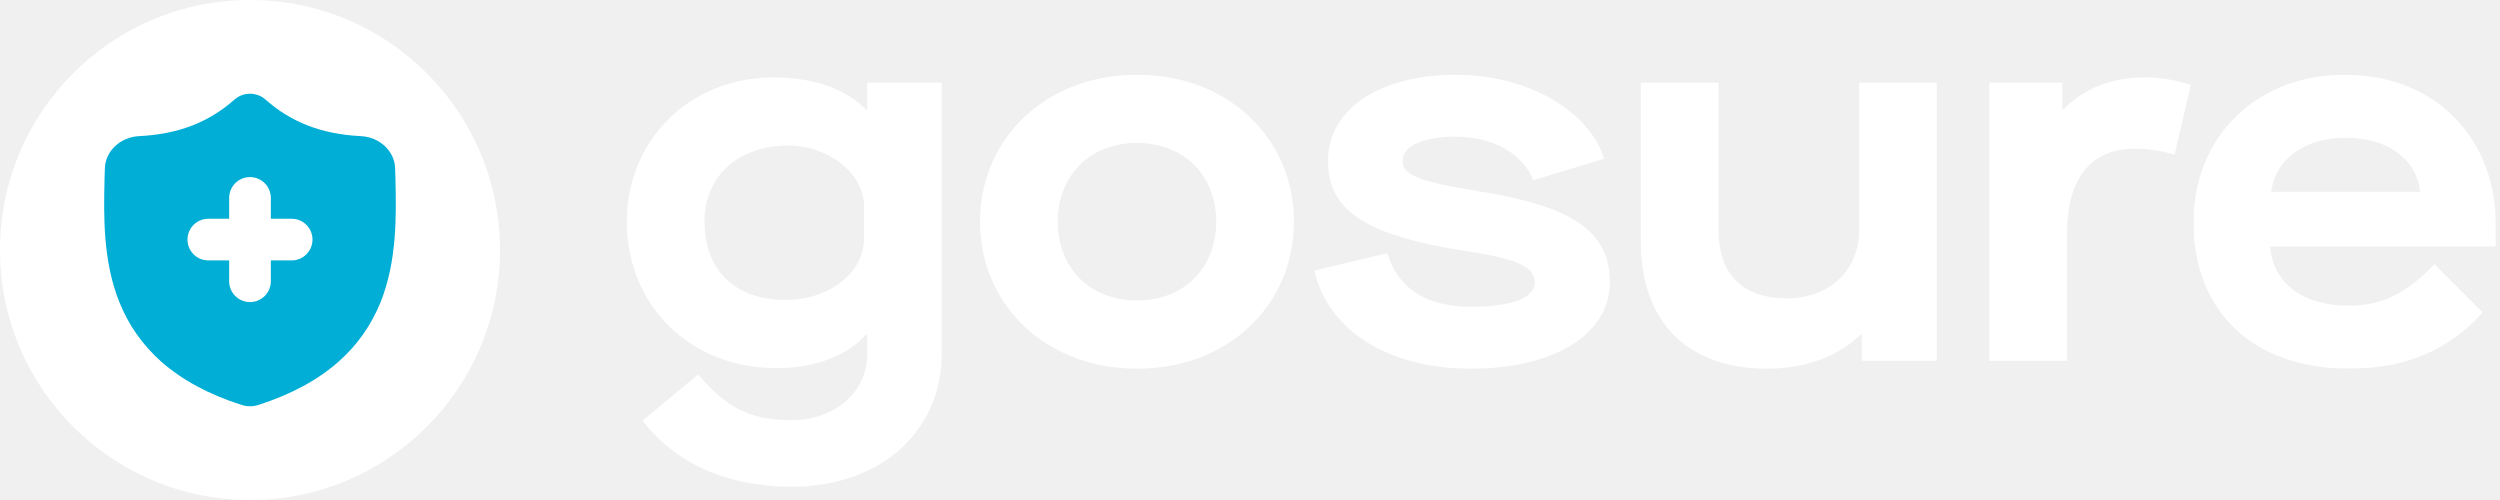
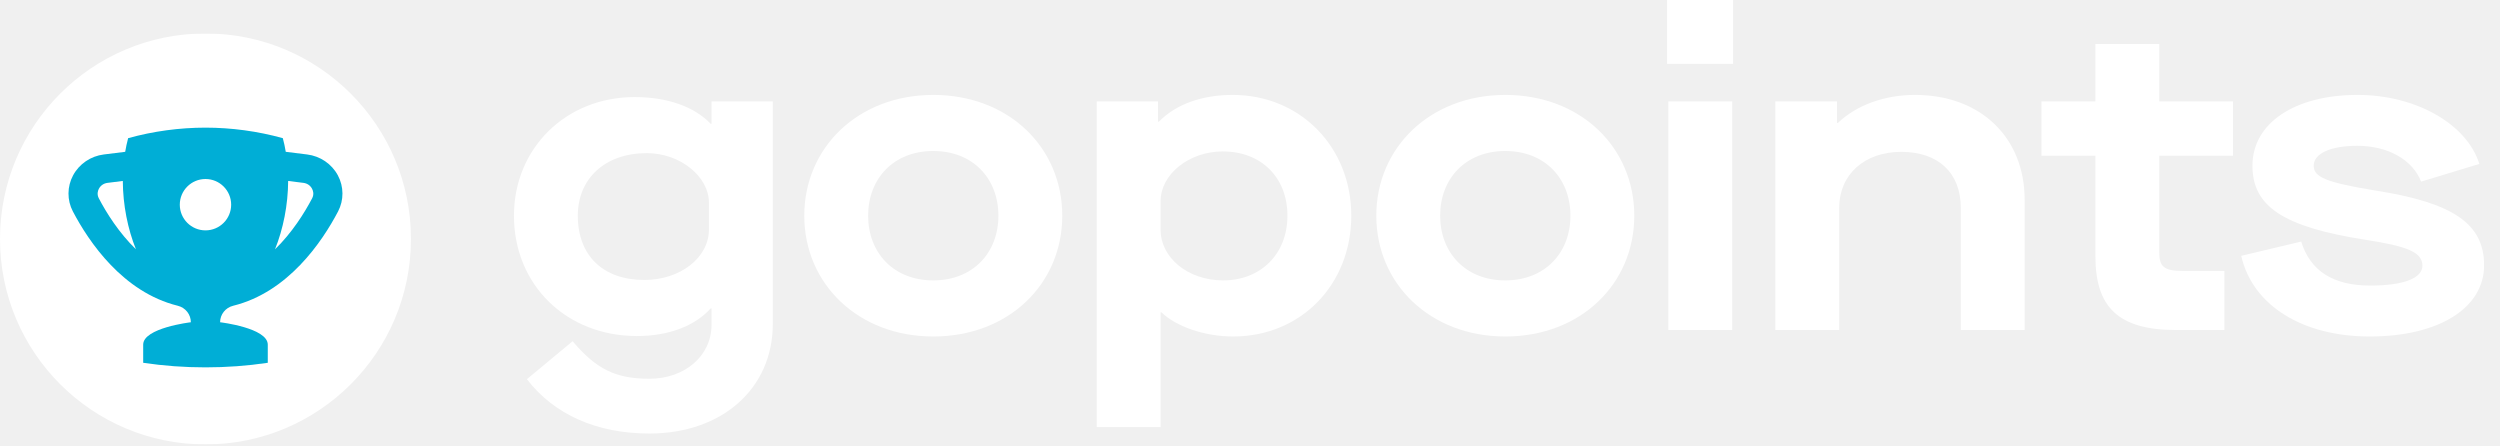
- <svg xmlns="http://www.w3.org/2000/svg" xmlns:xlink="http://www.w3.org/1999/xlink" width="120px" height="24px" viewBox="0 0 120 24" version="1.1">
+ <svg xmlns="http://www.w3.org/2000/svg" xmlns:xlink="http://www.w3.org/1999/xlink" width="146px" height="26px" viewBox="0 0 146 26" version="1.1">
  <defs>
-     <polygon id="path-1" points="0.288 0.589 14.799 0.589 14.799 14.696 0.288 14.696" />
+     <polygon id="path-1" points="0 0 24 0 24 24 0 24" />
+     <polygon id="path-3" points="0 25.954 145.072 25.954 145.072 0 0 0" />
  </defs>
  <g id="Page-1-Copy" stroke="none" stroke-width="1" fill="none" fill-rule="evenodd">
-     <g id="Group-38" transform="translate(-313, -339)">
-       <g id="Group-18" transform="translate(313, 339)">
-         <path d="M24,12 C24,18.627 18.627,24 12,24 C5.372,24 0,18.627 0,12 C0,5.373 5.372,0 12,0 C18.627,0 24,5.373 24,12" id="Fill-1" fill="#FFFFFF" />
-         <path d="M14,12.5 L13,12.5 L13,13.5 C13,14.053 12.552,14.5 12,14.5 C11.447,14.5 11,14.053 11,13.5 L11,12.5 L10,12.5 C9.447,12.5 9,12.053 9,11.5 C9,10.947 9.447,10.5 10,10.5 L11,10.5 L11,9.5 C11,8.947 11.447,8.5 12,8.5 C12.552,8.5 13,8.947 13,9.5 L13,10.5 L14,10.5 C14.552,10.5 15,10.947 15,11.5 C15,12.053 14.552,12.5 14,12.5 L14,12.5 Z M18.981,8.57 L18.981,8.56 C18.977,8.415 18.972,8.265 18.967,8.095 C18.952,7.265 18.231,6.58 17.327,6.535 C15.437,6.44 13.978,5.875 12.728,4.765 L12.717,4.755 C12.308,4.415 11.692,4.415 11.287,4.755 L11.272,4.765 C10.022,5.875 8.563,6.44 6.673,6.535 C5.768,6.58 5.048,7.265 5.033,8.095 C5.028,8.26 5.022,8.415 5.018,8.56 L5.018,8.585 C4.978,10.345 4.933,12.535 5.737,14.52 C6.178,15.615 6.848,16.56 7.723,17.345 C8.723,18.23 10.027,18.94 11.607,19.44 C11.662,19.455 11.712,19.47 11.768,19.48 C11.848,19.495 11.922,19.5 12.002,19.5 C12.077,19.5 12.152,19.495 12.232,19.48 C12.287,19.47 12.337,19.455 12.393,19.44 C13.972,18.935 15.277,18.23 16.272,17.34 C17.152,16.56 17.817,15.61 18.262,14.52 C19.066,12.525 19.021,10.335 18.981,8.57 L18.981,8.57 Z" id="Fill-3" fill="#00AED6" />
-         <path d="M41.474,11.448 L41.474,9.886 C41.474,8.349 39.787,6.989 37.847,6.989 C35.403,6.989 33.816,8.475 33.816,10.642 C33.816,12.985 35.302,14.396 37.696,14.396 C39.812,14.396 41.474,13.086 41.474,11.448 M30.843,20.19 L33.513,17.973 C34.899,19.611 36.033,20.165 37.997,20.165 C40.064,20.165 41.625,18.83 41.625,17.015 L41.625,16.058 L41.575,16.058 C40.643,17.092 39.106,17.671 37.267,17.671 C33.161,17.671 30.087,14.698 30.087,10.642 C30.087,6.737 33.085,3.715 37.141,3.715 C39.031,3.715 40.618,4.268 41.575,5.276 L41.625,5.276 L41.625,3.967 L45.203,3.967 L45.203,16.966 C45.203,20.744 42.23,23.364 37.997,23.364 C34.924,23.364 32.43,22.256 30.843,20.19" id="Fill-5" fill="#FFFFFF" />
-         <path d="M58.379,10.643 C58.379,8.476 56.893,6.864 54.574,6.864 C52.257,6.864 50.771,8.476 50.771,10.643 C50.771,12.809 52.257,14.421 54.574,14.421 C56.893,14.421 58.379,12.809 58.379,10.643 M47.042,10.643 C47.042,6.663 50.191,3.589 54.574,3.589 C58.983,3.589 62.108,6.663 62.108,10.643 C62.108,14.623 58.983,17.697 54.574,17.697 C50.191,17.697 47.042,14.623 47.042,10.643" id="Fill-7" fill="#FFFFFF" />
-         <path d="M63.09,12.985 L66.592,12.154 C67.121,13.867 68.456,14.723 70.622,14.723 C72.563,14.723 73.671,14.295 73.671,13.564 C73.671,12.784 72.815,12.43 70.37,12.052 C65.509,11.298 63.745,10.088 63.745,7.719 C63.745,5.251 66.189,3.589 69.892,3.589 C73.268,3.589 76.266,5.276 76.996,7.619 L73.595,8.652 C73.091,7.367 71.655,6.561 69.866,6.561 C68.305,6.561 67.322,7.014 67.322,7.719 C67.322,8.4 68.053,8.702 70.976,9.181 C75.435,9.886 77.274,11.095 77.274,13.539 C77.274,16.033 74.628,17.696 70.598,17.696 C66.667,17.696 63.745,15.882 63.09,12.985" id="Fill-9" fill="#FFFFFF" />
-         <path d="M78.76,11.6 L78.76,3.967 L82.489,3.967 L82.489,11.046 C82.489,13.137 83.622,14.321 85.763,14.321 C87.829,14.321 89.239,12.96 89.239,11.046 L89.239,3.967 L92.968,3.967 L92.968,17.319 L89.365,17.319 L89.365,16.059 L89.316,16.059 C88.207,17.118 86.67,17.697 84.806,17.697 C81.002,17.697 78.76,15.454 78.76,11.6" id="Fill-11" fill="#FFFFFF" />
-         <path d="M95.489,3.967 L98.991,3.967 L98.991,5.251 L99.041,5.251 C100.023,4.243 101.359,3.715 102.971,3.715 C103.702,3.715 104.407,3.841 105.163,4.068 L104.382,7.418 C103.651,7.216 103.173,7.141 102.442,7.141 C100.452,7.141 99.218,8.451 99.218,11.222 L99.218,17.319 L95.489,17.319 L95.489,3.967 Z" id="Fill-13" fill="#FFFFFF" />
-         <g id="Group-17" transform="translate(105, 3)">
+     <g id="Group-38" transform="translate(-531, -196)">
+       <g id="Group-19" transform="translate(531, 196)">
+         <g id="Group-3" transform="translate(0, 1.9541)">
          <mask id="mask-2" fill="white">
            <use xlink:href="#path-1" />
          </mask>
-           <g id="Clip-16" />
-           <path d="M11.171,6.206 C10.995,4.644 9.609,3.611 7.619,3.611 C5.604,3.611 4.218,4.644 4.017,6.206 L11.171,6.206 Z M0.288,7.668 C0.288,3.561 3.312,0.589 7.544,0.589 C12.027,0.589 14.799,3.763 14.799,7.768 L14.799,8.826 L3.966,8.826 C4.092,10.564 5.503,11.673 7.745,11.673 C9.408,11.673 10.567,11.018 11.852,9.683 L14.169,12.001 C12.633,13.688 10.643,14.696 7.771,14.696 C3.085,14.696 0.288,11.9 0.288,7.668 L0.288,7.668 Z" id="Fill-15" fill="#FFFFFF" mask="url(#mask-2)" />
+           <g id="Clip-2" />
+           <path d="M24,12 C24,18.627 18.628,24 12,24 C5.373,24 -0,18.627 -0,12 C-0,5.373 5.373,0 12,0 C18.628,0 24,5.373 24,12" id="Fill-1" fill="#FFFFFF" mask="url(#mask-2)" />
        </g>
+         <path d="M18.229,11.581 C17.781,12.435 17.057,13.592 16.061,14.559 C16.538,13.378 16.821,11.969 16.828,10.568 L17.723,10.68 C17.939,10.707 18.121,10.83 18.222,11.019 C18.279,11.125 18.356,11.338 18.229,11.581 M12,13.454 C11.171,13.454 10.5,12.782 10.5,11.954 C10.5,11.126 11.171,10.454 12,10.454 C12.829,10.454 13.5,11.126 13.5,11.954 C13.5,12.782 12.829,13.454 12,13.454 M5.771,11.581 C5.644,11.338 5.72,11.125 5.777,11.019 C5.878,10.83 6.061,10.707 6.276,10.68 L7.172,10.568 C7.179,11.969 7.461,13.378 7.939,14.559 C6.942,13.592 6.218,12.435 5.771,11.581 M19.731,10.24 C19.372,9.572 18.702,9.116 17.938,9.021 L16.688,8.866 C16.642,8.596 16.588,8.329 16.517,8.069 C15.045,7.661 13.523,7.456 12,7.454 C10.477,7.456 8.954,7.661 7.483,8.069 C7.412,8.329 7.358,8.596 7.311,8.866 L6.062,9.021 C5.298,9.116 4.628,9.572 4.269,10.24 C3.915,10.899 3.91,11.686 4.255,12.345 C5.194,14.137 7.181,17.064 10.382,17.856 C10.833,17.967 11.146,18.365 11.146,18.82 C11.111,18.821 8.362,19.154 8.362,20.126 L8.362,21.187 C9.564,21.366 10.782,21.455 12,21.454 C13.218,21.455 14.436,21.366 15.638,21.187 L15.638,20.126 C15.638,19.154 12.889,18.821 12.854,18.82 C12.854,18.365 13.167,17.967 13.617,17.856 C16.819,17.064 18.806,14.137 19.745,12.345 C20.089,11.686 20.084,10.899 19.731,10.24" id="Fill-4" fill="#00AED6" />
+         <path d="M41.402,13.402 L41.402,11.84 C41.402,10.303 39.715,8.943 37.775,8.943 C35.331,8.943 33.744,10.429 33.744,12.596 C33.744,14.939 35.23,16.35 37.624,16.35 C39.74,16.35 41.402,15.04 41.402,13.402 M30.771,22.144 L33.441,19.927 C34.827,21.565 35.961,22.119 37.925,22.119 C39.992,22.119 41.553,20.784 41.553,18.969 L41.553,18.012 L41.503,18.012 C40.571,19.046 39.034,19.625 37.195,19.625 C33.089,19.625 30.015,16.652 30.015,12.596 C30.015,8.691 33.013,5.669 37.069,5.669 C38.959,5.669 40.546,6.222 41.503,7.23 L41.553,7.23 L41.553,5.921 L45.131,5.921 L45.131,18.92 C45.131,22.698 42.158,25.318 37.925,25.318 C34.852,25.318 32.358,24.21 30.771,22.144" id="Fill-6" fill="#FFFFFF" />
+         <path d="M58.307,12.597 C58.307,10.43 56.821,8.818 54.502,8.818 C52.185,8.818 50.699,10.43 50.699,12.597 C50.699,14.763 52.185,16.375 54.502,16.375 C56.821,16.375 58.307,14.763 58.307,12.597 M46.97,12.597 C46.97,8.617 50.119,5.543 54.502,5.543 C58.911,5.543 62.036,8.617 62.036,12.597 C62.036,16.577 58.911,19.651 54.502,19.651 C50.119,19.651 46.97,16.577 46.97,12.597" id="Fill-8" fill="#FFFFFF" />
+         <path d="M75.186,12.597 C75.186,10.355 73.649,8.843 71.408,8.843 C69.442,8.843 67.78,10.178 67.78,11.741 L67.78,13.428 C67.78,15.04 69.367,16.375 71.432,16.375 C73.624,16.375 75.186,14.839 75.186,12.597 L75.186,12.597 Z M64.051,5.921 L67.628,5.921 L67.628,7.105 L67.679,7.105 C68.711,6.047 70.274,5.543 71.987,5.543 C75.942,5.543 78.915,8.591 78.915,12.597 C78.915,16.627 75.967,19.651 72.012,19.651 C70.349,19.651 68.686,19.072 67.83,18.24 L67.78,18.24 L67.78,24.941 L64.051,24.941 L64.051,5.921 Z" id="Fill-10" fill="#FFFFFF" />
+         <path d="M91.713,12.597 C91.713,10.43 90.227,8.818 87.908,8.818 C85.591,8.818 84.105,10.43 84.105,12.597 C84.105,14.763 85.591,16.375 87.908,16.375 C90.227,16.375 91.713,14.763 91.713,12.597 M80.376,12.597 C80.376,8.617 83.525,5.543 87.908,5.543 C92.317,5.543 95.442,8.617 95.442,12.597 C95.442,16.577 92.317,19.651 87.908,19.651 C83.525,19.651 80.376,16.577 80.376,12.597" id="Fill-12" fill="#FFFFFF" />
+         <mask id="mask-4" fill="white">
+           <use xlink:href="#path-3" />
+         </mask>
+         <g id="Clip-15" />
+         <path d="M97.431,19.273 L101.16,19.273 L101.16,5.921 L97.431,5.921 L97.431,19.273 Z M97.356,3.729 L101.21,3.729 L101.21,0 L97.356,0 L97.356,3.729 Z" id="Fill-14" fill="#FFFFFF" mask="url(#mask-4)" />
+         <path d="M103.679,5.921 L107.282,5.921 L107.282,7.181 L107.331,7.181 C108.44,6.122 110.077,5.543 111.841,5.543 C115.67,5.543 118.24,8.037 118.24,11.664 L118.24,19.273 L114.511,19.273 L114.511,12.143 C114.511,10.103 113.201,8.868 111.035,8.868 C108.868,8.868 107.408,10.203 107.408,12.143 L107.408,19.273 L103.679,19.273 L103.679,5.921 Z" id="Fill-16" fill="#FFFFFF" mask="url(#mask-4)" />
+         <path d="M126.101,9.095 L126.101,14.739 C126.101,15.57 126.377,15.822 127.461,15.822 L129.905,15.822 L129.905,19.273 L127.083,19.273 C123.682,19.273 122.372,17.912 122.372,14.965 L122.372,9.095 L119.223,9.095 L119.223,5.921 L122.372,5.921 L122.372,2.571 L126.101,2.571 L126.101,5.921 L130.409,5.921 L130.409,9.095 L126.101,9.095 Z" id="Fill-17" fill="#FFFFFF" mask="url(#mask-4)" />
+         <path d="M130.888,14.94 L134.39,14.108 C134.919,15.822 136.254,16.677 138.42,16.677 C140.361,16.677 141.469,16.25 141.469,15.518 C141.469,14.739 140.613,14.384 138.168,14.007 C133.307,13.252 131.543,12.043 131.543,9.674 C131.543,7.205 133.987,5.543 137.69,5.543 C141.066,5.543 144.064,7.231 144.794,9.573 L141.393,10.607 C140.89,9.322 139.453,8.515 137.665,8.515 C136.103,8.515 135.12,8.969 135.12,9.674 C135.12,10.354 135.851,10.656 138.774,11.136 C143.233,11.841 145.072,13.05 145.072,15.493 C145.072,17.988 142.426,19.651 138.396,19.651 C134.465,19.651 131.543,17.837 130.888,14.94" id="Fill-18" fill="#FFFFFF" mask="url(#mask-4)" />
      </g>
    </g>
  </g>
</svg>
